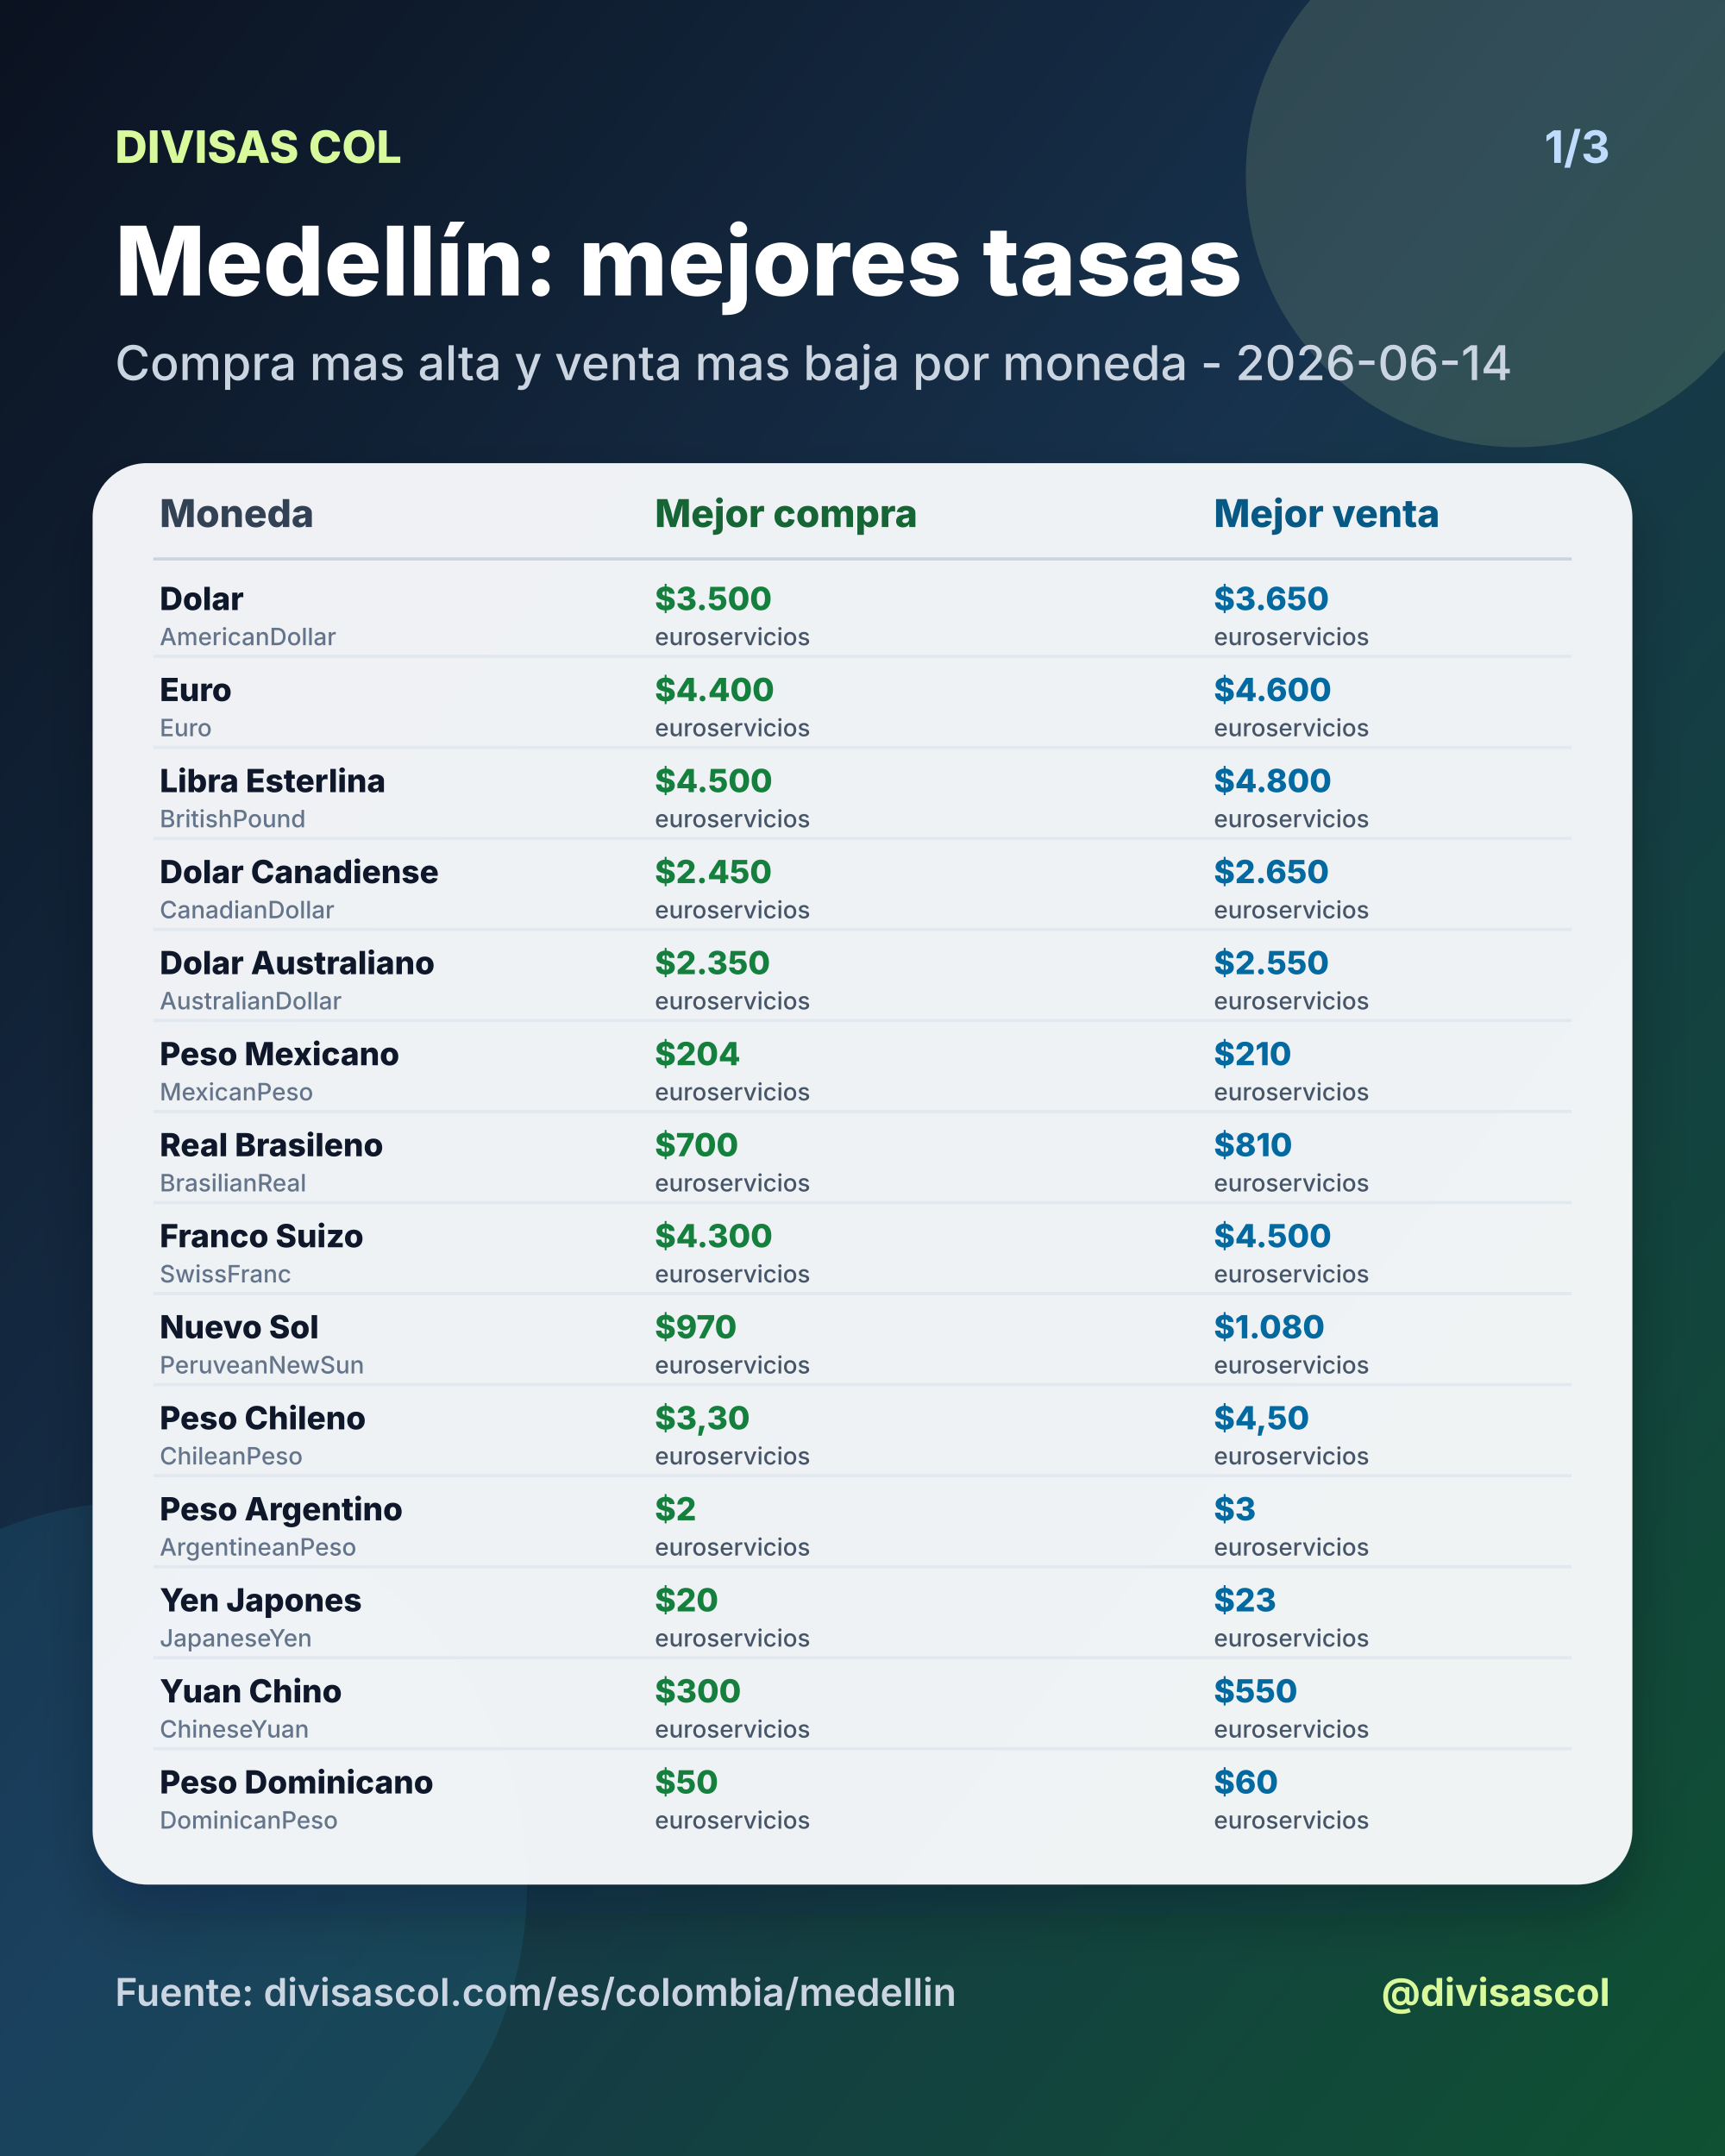
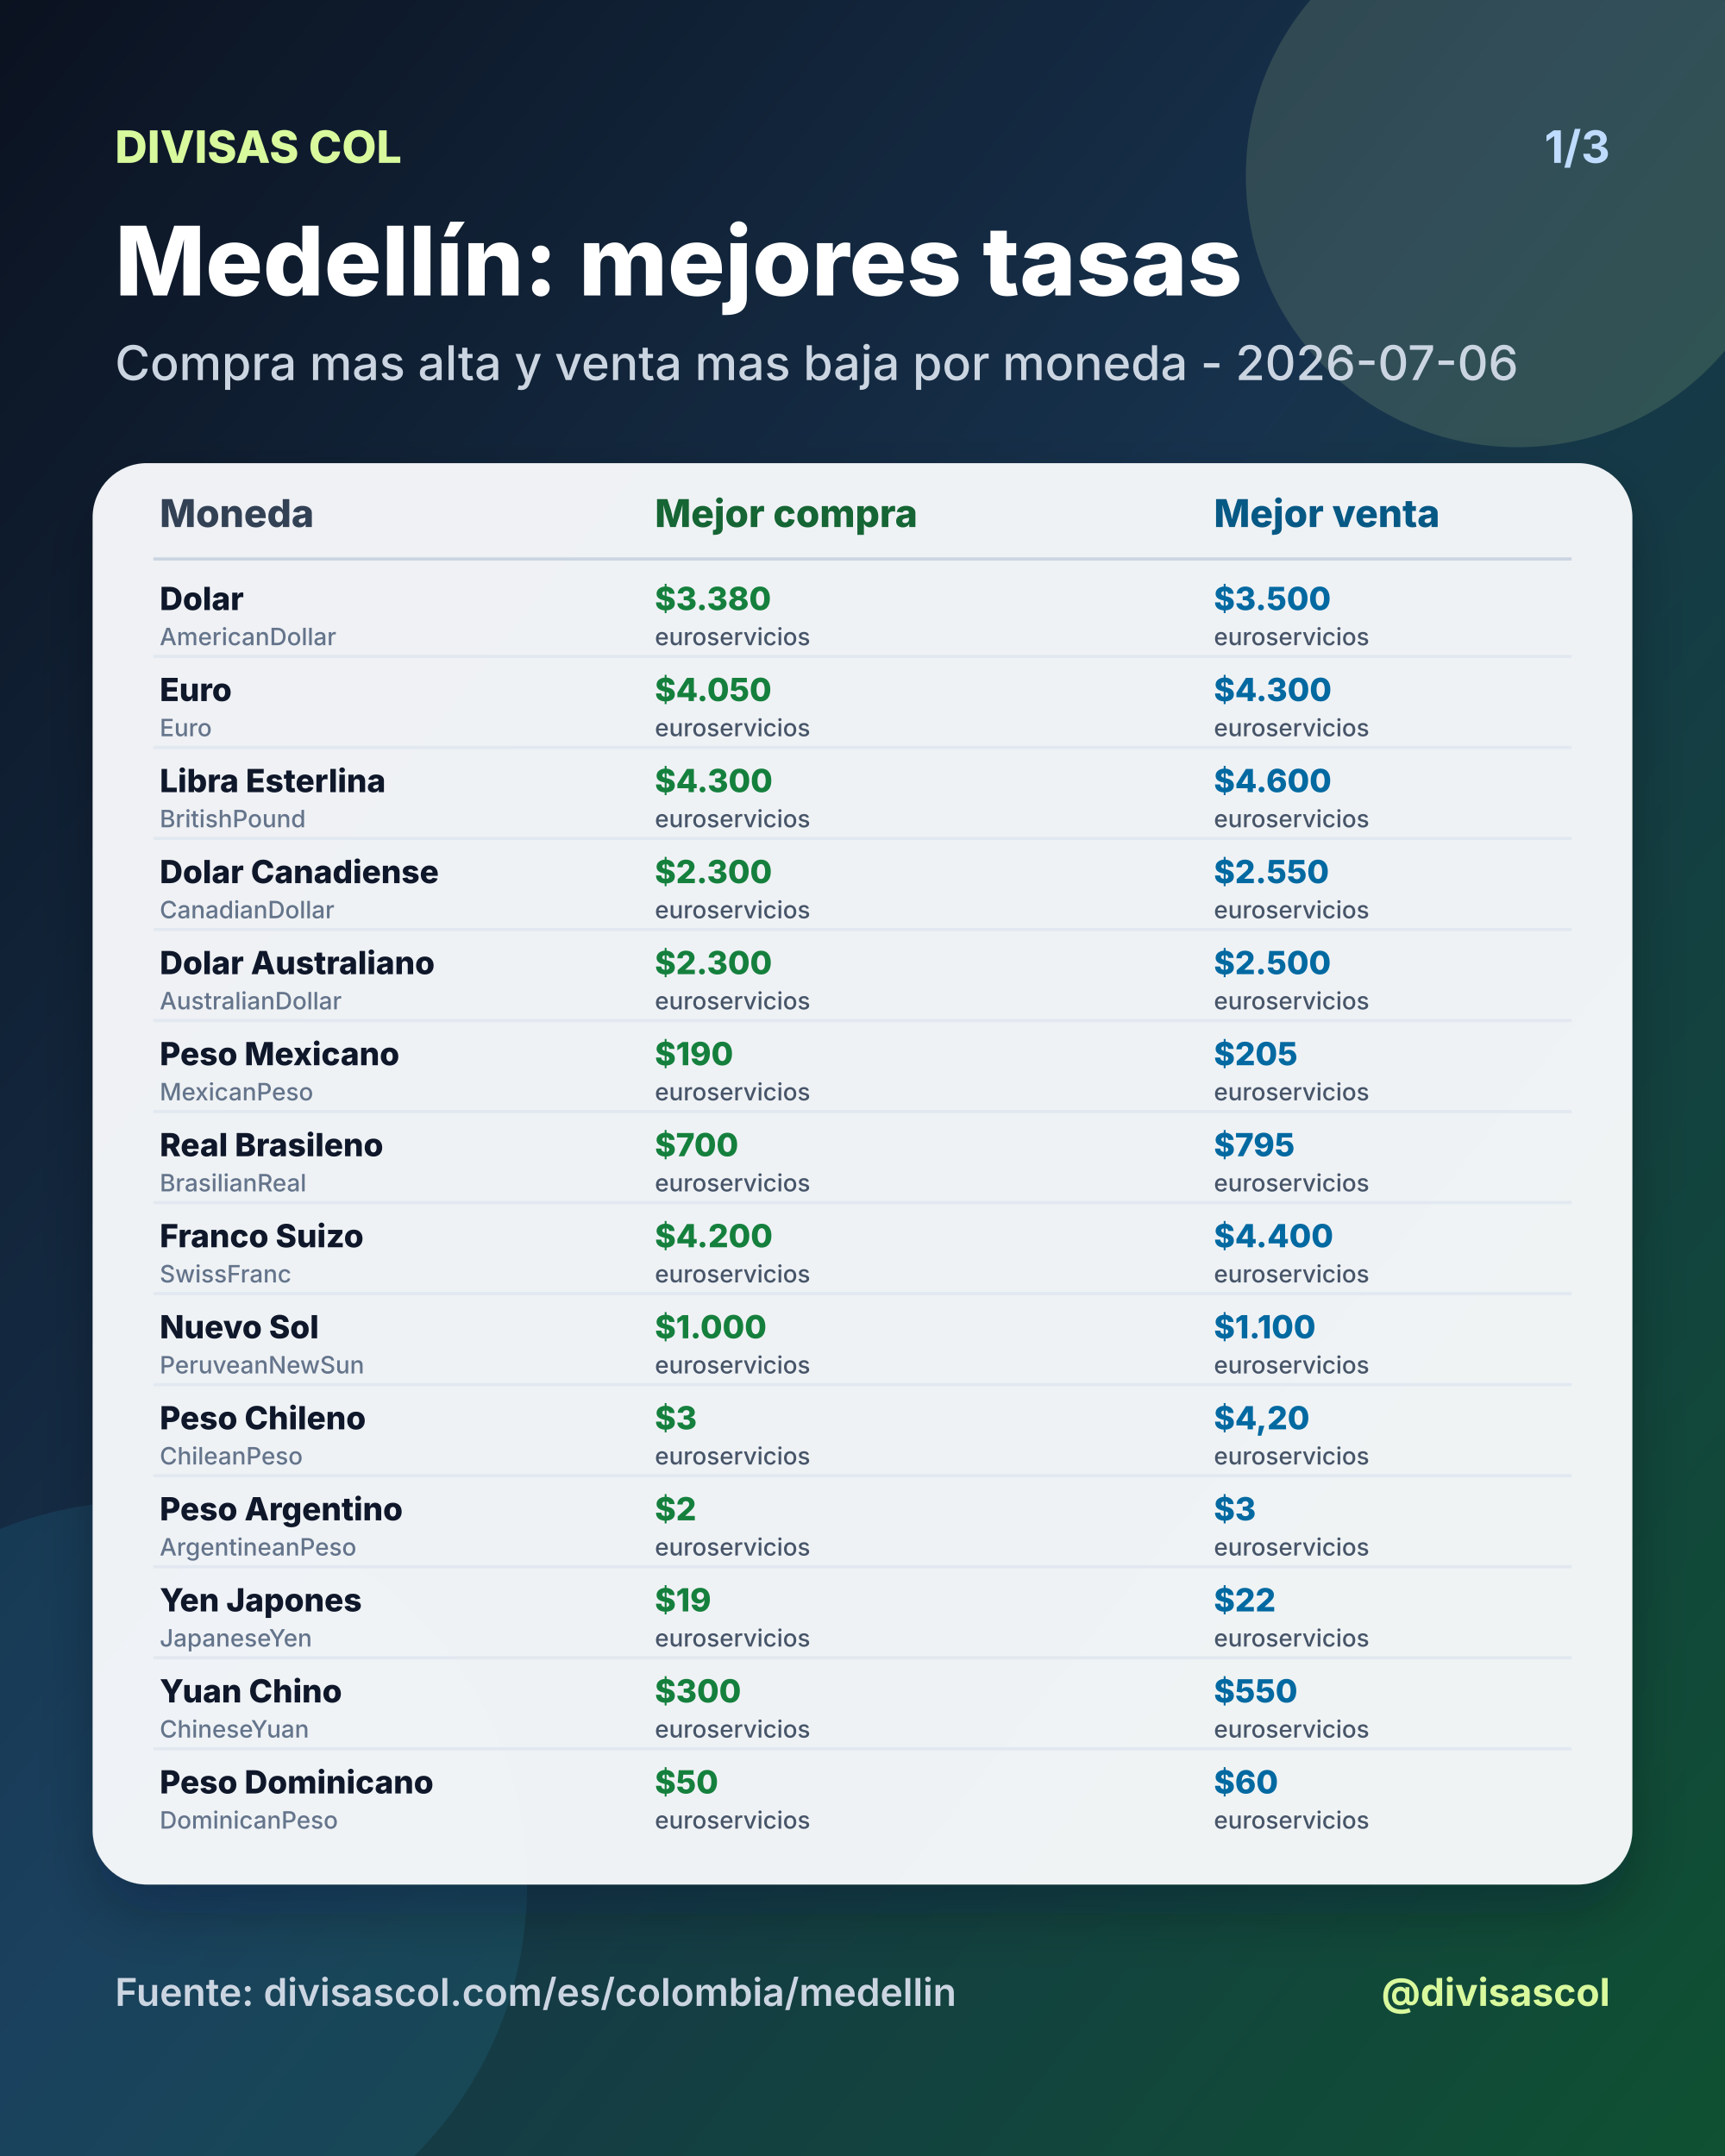
<svg xmlns="http://www.w3.org/2000/svg" width="1080" height="1350" viewBox="0 0 1080 1350">
  <defs>
    <linearGradient id="bg" x1="0" y1="0" x2="1" y2="1">
      <stop offset="0%" stop-color="#0b1220" />
      <stop offset="46%" stop-color="#17324d" />
      <stop offset="100%" stop-color="#0f5132" />
    </linearGradient>
    <filter id="shadow" x="-20%" y="-20%" width="140%" height="140%">
      <feDropShadow dx="0" dy="18" stdDeviation="18" flood-color="#020617" flood-opacity="0.28" />
    </filter>
  </defs>
  <rect width="1080" height="1350" fill="url(#bg)" />
  <circle cx="950" cy="110" r="170" fill="#d9f99d" opacity="0.14" />
  <circle cx="90" cy="1180" r="240" fill="#38bdf8" opacity="0.10" />
  <text x="72" y="102" fill="#d9f99d" font-size="28" font-family="Inter, Arial, sans-serif" font-weight="800" text-anchor="start">DIVISAS COL</text>
  <text x="1008" y="102" fill="#bfdbfe" font-size="28" font-family="Inter, Arial, sans-serif" font-weight="700" text-anchor="end">1/3</text>
  <text x="72" y="185" fill="#ffffff" font-size="60" font-family="Inter, Arial, sans-serif" font-weight="800" text-anchor="start">Medellín: mejores tasas</text>
-   <text x="72" y="238" fill="#cbd5e1" font-size="30" font-family="Inter, Arial, sans-serif" font-weight="500" text-anchor="start">Compra mas alta y venta mas baja por moneda - 2026-06-14</text>
+   <text x="72" y="238" fill="#cbd5e1" font-size="30" font-family="Inter, Arial, sans-serif" font-weight="500" text-anchor="start">Compra mas alta y venta mas baja por moneda - 2026-07-06</text>
  <rect x="58" y="290" width="964" height="890" rx="34" fill="#f8fafc" opacity="0.96" filter="url(#shadow)" />
  <text x="100" y="330" fill="#334155" font-size="24" font-family="Inter, Arial, sans-serif" font-weight="800" text-anchor="start">Moneda</text>
  <text x="410" y="330" fill="#166534" font-size="24" font-family="Inter, Arial, sans-serif" font-weight="800" text-anchor="start">Mejor compra</text>
  <text x="760" y="330" fill="#075985" font-size="24" font-family="Inter, Arial, sans-serif" font-weight="800" text-anchor="start">Mejor venta</text>
  <line x1="96" y1="350" x2="984" y2="350" stroke="#cbd5e1" stroke-width="2" />
  <text x="100" y="382" fill="#0f172a" font-size="20" font-family="Inter, Arial, sans-serif" font-weight="800" text-anchor="start">Dolar</text>
  <text x="100" y="404" fill="#64748b" font-size="15" font-family="Inter, Arial, sans-serif" font-weight="500" text-anchor="start">AmericanDollar</text>
-   <text x="410" y="382" fill="#15803d" font-size="20" font-family="Inter, Arial, sans-serif" font-weight="800" text-anchor="start">$3.500</text>
+   <text x="410" y="382" fill="#15803d" font-size="20" font-family="Inter, Arial, sans-serif" font-weight="800" text-anchor="start">$3.380</text>
  <text x="410" y="404" fill="#475569" font-size="15" font-family="Inter, Arial, sans-serif" font-weight="500" text-anchor="start">euroservicios</text>
-   <text x="760" y="382" fill="#0369a1" font-size="20" font-family="Inter, Arial, sans-serif" font-weight="800" text-anchor="start">$3.650</text>
+   <text x="760" y="382" fill="#0369a1" font-size="20" font-family="Inter, Arial, sans-serif" font-weight="800" text-anchor="start">$3.500</text>
  <text x="760" y="404" fill="#475569" font-size="15" font-family="Inter, Arial, sans-serif" font-weight="500" text-anchor="start">euroservicios</text>
  <line x1="96" y1="411" x2="984" y2="411" stroke="#e2e8f0" stroke-width="2" />
  <text x="100" y="439" fill="#0f172a" font-size="20" font-family="Inter, Arial, sans-serif" font-weight="800" text-anchor="start">Euro</text>
  <text x="100" y="461" fill="#64748b" font-size="15" font-family="Inter, Arial, sans-serif" font-weight="500" text-anchor="start">Euro</text>
-   <text x="410" y="439" fill="#15803d" font-size="20" font-family="Inter, Arial, sans-serif" font-weight="800" text-anchor="start">$4.400</text>
+   <text x="410" y="439" fill="#15803d" font-size="20" font-family="Inter, Arial, sans-serif" font-weight="800" text-anchor="start">$4.050</text>
  <text x="410" y="461" fill="#475569" font-size="15" font-family="Inter, Arial, sans-serif" font-weight="500" text-anchor="start">euroservicios</text>
-   <text x="760" y="439" fill="#0369a1" font-size="20" font-family="Inter, Arial, sans-serif" font-weight="800" text-anchor="start">$4.600</text>
+   <text x="760" y="439" fill="#0369a1" font-size="20" font-family="Inter, Arial, sans-serif" font-weight="800" text-anchor="start">$4.300</text>
  <text x="760" y="461" fill="#475569" font-size="15" font-family="Inter, Arial, sans-serif" font-weight="500" text-anchor="start">euroservicios</text>
  <line x1="96" y1="468" x2="984" y2="468" stroke="#e2e8f0" stroke-width="2" />
  <text x="100" y="496" fill="#0f172a" font-size="20" font-family="Inter, Arial, sans-serif" font-weight="800" text-anchor="start">Libra Esterlina</text>
  <text x="100" y="518" fill="#64748b" font-size="15" font-family="Inter, Arial, sans-serif" font-weight="500" text-anchor="start">BritishPound</text>
-   <text x="410" y="496" fill="#15803d" font-size="20" font-family="Inter, Arial, sans-serif" font-weight="800" text-anchor="start">$4.500</text>
+   <text x="410" y="496" fill="#15803d" font-size="20" font-family="Inter, Arial, sans-serif" font-weight="800" text-anchor="start">$4.300</text>
  <text x="410" y="518" fill="#475569" font-size="15" font-family="Inter, Arial, sans-serif" font-weight="500" text-anchor="start">euroservicios</text>
-   <text x="760" y="496" fill="#0369a1" font-size="20" font-family="Inter, Arial, sans-serif" font-weight="800" text-anchor="start">$4.800</text>
+   <text x="760" y="496" fill="#0369a1" font-size="20" font-family="Inter, Arial, sans-serif" font-weight="800" text-anchor="start">$4.600</text>
  <text x="760" y="518" fill="#475569" font-size="15" font-family="Inter, Arial, sans-serif" font-weight="500" text-anchor="start">euroservicios</text>
  <line x1="96" y1="525" x2="984" y2="525" stroke="#e2e8f0" stroke-width="2" />
  <text x="100" y="553" fill="#0f172a" font-size="20" font-family="Inter, Arial, sans-serif" font-weight="800" text-anchor="start">Dolar Canadiense</text>
  <text x="100" y="575" fill="#64748b" font-size="15" font-family="Inter, Arial, sans-serif" font-weight="500" text-anchor="start">CanadianDollar</text>
-   <text x="410" y="553" fill="#15803d" font-size="20" font-family="Inter, Arial, sans-serif" font-weight="800" text-anchor="start">$2.450</text>
+   <text x="410" y="553" fill="#15803d" font-size="20" font-family="Inter, Arial, sans-serif" font-weight="800" text-anchor="start">$2.300</text>
  <text x="410" y="575" fill="#475569" font-size="15" font-family="Inter, Arial, sans-serif" font-weight="500" text-anchor="start">euroservicios</text>
-   <text x="760" y="553" fill="#0369a1" font-size="20" font-family="Inter, Arial, sans-serif" font-weight="800" text-anchor="start">$2.650</text>
+   <text x="760" y="553" fill="#0369a1" font-size="20" font-family="Inter, Arial, sans-serif" font-weight="800" text-anchor="start">$2.550</text>
  <text x="760" y="575" fill="#475569" font-size="15" font-family="Inter, Arial, sans-serif" font-weight="500" text-anchor="start">euroservicios</text>
  <line x1="96" y1="582" x2="984" y2="582" stroke="#e2e8f0" stroke-width="2" />
  <text x="100" y="610" fill="#0f172a" font-size="20" font-family="Inter, Arial, sans-serif" font-weight="800" text-anchor="start">Dolar Australiano</text>
  <text x="100" y="632" fill="#64748b" font-size="15" font-family="Inter, Arial, sans-serif" font-weight="500" text-anchor="start">AustralianDollar</text>
-   <text x="410" y="610" fill="#15803d" font-size="20" font-family="Inter, Arial, sans-serif" font-weight="800" text-anchor="start">$2.350</text>
+   <text x="410" y="610" fill="#15803d" font-size="20" font-family="Inter, Arial, sans-serif" font-weight="800" text-anchor="start">$2.300</text>
  <text x="410" y="632" fill="#475569" font-size="15" font-family="Inter, Arial, sans-serif" font-weight="500" text-anchor="start">euroservicios</text>
-   <text x="760" y="610" fill="#0369a1" font-size="20" font-family="Inter, Arial, sans-serif" font-weight="800" text-anchor="start">$2.550</text>
+   <text x="760" y="610" fill="#0369a1" font-size="20" font-family="Inter, Arial, sans-serif" font-weight="800" text-anchor="start">$2.500</text>
  <text x="760" y="632" fill="#475569" font-size="15" font-family="Inter, Arial, sans-serif" font-weight="500" text-anchor="start">euroservicios</text>
  <line x1="96" y1="639" x2="984" y2="639" stroke="#e2e8f0" stroke-width="2" />
  <text x="100" y="667" fill="#0f172a" font-size="20" font-family="Inter, Arial, sans-serif" font-weight="800" text-anchor="start">Peso Mexicano</text>
  <text x="100" y="689" fill="#64748b" font-size="15" font-family="Inter, Arial, sans-serif" font-weight="500" text-anchor="start">MexicanPeso</text>
-   <text x="410" y="667" fill="#15803d" font-size="20" font-family="Inter, Arial, sans-serif" font-weight="800" text-anchor="start">$204</text>
+   <text x="410" y="667" fill="#15803d" font-size="20" font-family="Inter, Arial, sans-serif" font-weight="800" text-anchor="start">$190</text>
  <text x="410" y="689" fill="#475569" font-size="15" font-family="Inter, Arial, sans-serif" font-weight="500" text-anchor="start">euroservicios</text>
-   <text x="760" y="667" fill="#0369a1" font-size="20" font-family="Inter, Arial, sans-serif" font-weight="800" text-anchor="start">$210</text>
+   <text x="760" y="667" fill="#0369a1" font-size="20" font-family="Inter, Arial, sans-serif" font-weight="800" text-anchor="start">$205</text>
  <text x="760" y="689" fill="#475569" font-size="15" font-family="Inter, Arial, sans-serif" font-weight="500" text-anchor="start">euroservicios</text>
  <line x1="96" y1="696" x2="984" y2="696" stroke="#e2e8f0" stroke-width="2" />
  <text x="100" y="724" fill="#0f172a" font-size="20" font-family="Inter, Arial, sans-serif" font-weight="800" text-anchor="start">Real Brasileno</text>
  <text x="100" y="746" fill="#64748b" font-size="15" font-family="Inter, Arial, sans-serif" font-weight="500" text-anchor="start">BrasilianReal</text>
  <text x="410" y="724" fill="#15803d" font-size="20" font-family="Inter, Arial, sans-serif" font-weight="800" text-anchor="start">$700</text>
  <text x="410" y="746" fill="#475569" font-size="15" font-family="Inter, Arial, sans-serif" font-weight="500" text-anchor="start">euroservicios</text>
-   <text x="760" y="724" fill="#0369a1" font-size="20" font-family="Inter, Arial, sans-serif" font-weight="800" text-anchor="start">$810</text>
+   <text x="760" y="724" fill="#0369a1" font-size="20" font-family="Inter, Arial, sans-serif" font-weight="800" text-anchor="start">$795</text>
  <text x="760" y="746" fill="#475569" font-size="15" font-family="Inter, Arial, sans-serif" font-weight="500" text-anchor="start">euroservicios</text>
  <line x1="96" y1="753" x2="984" y2="753" stroke="#e2e8f0" stroke-width="2" />
  <text x="100" y="781" fill="#0f172a" font-size="20" font-family="Inter, Arial, sans-serif" font-weight="800" text-anchor="start">Franco Suizo</text>
  <text x="100" y="803" fill="#64748b" font-size="15" font-family="Inter, Arial, sans-serif" font-weight="500" text-anchor="start">SwissFranc</text>
-   <text x="410" y="781" fill="#15803d" font-size="20" font-family="Inter, Arial, sans-serif" font-weight="800" text-anchor="start">$4.300</text>
+   <text x="410" y="781" fill="#15803d" font-size="20" font-family="Inter, Arial, sans-serif" font-weight="800" text-anchor="start">$4.200</text>
  <text x="410" y="803" fill="#475569" font-size="15" font-family="Inter, Arial, sans-serif" font-weight="500" text-anchor="start">euroservicios</text>
-   <text x="760" y="781" fill="#0369a1" font-size="20" font-family="Inter, Arial, sans-serif" font-weight="800" text-anchor="start">$4.500</text>
+   <text x="760" y="781" fill="#0369a1" font-size="20" font-family="Inter, Arial, sans-serif" font-weight="800" text-anchor="start">$4.400</text>
  <text x="760" y="803" fill="#475569" font-size="15" font-family="Inter, Arial, sans-serif" font-weight="500" text-anchor="start">euroservicios</text>
  <line x1="96" y1="810" x2="984" y2="810" stroke="#e2e8f0" stroke-width="2" />
  <text x="100" y="838" fill="#0f172a" font-size="20" font-family="Inter, Arial, sans-serif" font-weight="800" text-anchor="start">Nuevo Sol</text>
  <text x="100" y="860" fill="#64748b" font-size="15" font-family="Inter, Arial, sans-serif" font-weight="500" text-anchor="start">PeruveanNewSun</text>
-   <text x="410" y="838" fill="#15803d" font-size="20" font-family="Inter, Arial, sans-serif" font-weight="800" text-anchor="start">$970</text>
+   <text x="410" y="838" fill="#15803d" font-size="20" font-family="Inter, Arial, sans-serif" font-weight="800" text-anchor="start">$1.000</text>
  <text x="410" y="860" fill="#475569" font-size="15" font-family="Inter, Arial, sans-serif" font-weight="500" text-anchor="start">euroservicios</text>
-   <text x="760" y="838" fill="#0369a1" font-size="20" font-family="Inter, Arial, sans-serif" font-weight="800" text-anchor="start">$1.080</text>
+   <text x="760" y="838" fill="#0369a1" font-size="20" font-family="Inter, Arial, sans-serif" font-weight="800" text-anchor="start">$1.100</text>
  <text x="760" y="860" fill="#475569" font-size="15" font-family="Inter, Arial, sans-serif" font-weight="500" text-anchor="start">euroservicios</text>
  <line x1="96" y1="867" x2="984" y2="867" stroke="#e2e8f0" stroke-width="2" />
  <text x="100" y="895" fill="#0f172a" font-size="20" font-family="Inter, Arial, sans-serif" font-weight="800" text-anchor="start">Peso Chileno</text>
  <text x="100" y="917" fill="#64748b" font-size="15" font-family="Inter, Arial, sans-serif" font-weight="500" text-anchor="start">ChileanPeso</text>
-   <text x="410" y="895" fill="#15803d" font-size="20" font-family="Inter, Arial, sans-serif" font-weight="800" text-anchor="start">$3,30</text>
+   <text x="410" y="895" fill="#15803d" font-size="20" font-family="Inter, Arial, sans-serif" font-weight="800" text-anchor="start">$3</text>
  <text x="410" y="917" fill="#475569" font-size="15" font-family="Inter, Arial, sans-serif" font-weight="500" text-anchor="start">euroservicios</text>
-   <text x="760" y="895" fill="#0369a1" font-size="20" font-family="Inter, Arial, sans-serif" font-weight="800" text-anchor="start">$4,50</text>
+   <text x="760" y="895" fill="#0369a1" font-size="20" font-family="Inter, Arial, sans-serif" font-weight="800" text-anchor="start">$4,20</text>
  <text x="760" y="917" fill="#475569" font-size="15" font-family="Inter, Arial, sans-serif" font-weight="500" text-anchor="start">euroservicios</text>
  <line x1="96" y1="924" x2="984" y2="924" stroke="#e2e8f0" stroke-width="2" />
  <text x="100" y="952" fill="#0f172a" font-size="20" font-family="Inter, Arial, sans-serif" font-weight="800" text-anchor="start">Peso Argentino</text>
  <text x="100" y="974" fill="#64748b" font-size="15" font-family="Inter, Arial, sans-serif" font-weight="500" text-anchor="start">ArgentineanPeso</text>
  <text x="410" y="952" fill="#15803d" font-size="20" font-family="Inter, Arial, sans-serif" font-weight="800" text-anchor="start">$2</text>
  <text x="410" y="974" fill="#475569" font-size="15" font-family="Inter, Arial, sans-serif" font-weight="500" text-anchor="start">euroservicios</text>
  <text x="760" y="952" fill="#0369a1" font-size="20" font-family="Inter, Arial, sans-serif" font-weight="800" text-anchor="start">$3</text>
  <text x="760" y="974" fill="#475569" font-size="15" font-family="Inter, Arial, sans-serif" font-weight="500" text-anchor="start">euroservicios</text>
  <line x1="96" y1="981" x2="984" y2="981" stroke="#e2e8f0" stroke-width="2" />
  <text x="100" y="1009" fill="#0f172a" font-size="20" font-family="Inter, Arial, sans-serif" font-weight="800" text-anchor="start">Yen Japones</text>
  <text x="100" y="1031" fill="#64748b" font-size="15" font-family="Inter, Arial, sans-serif" font-weight="500" text-anchor="start">JapaneseYen</text>
-   <text x="410" y="1009" fill="#15803d" font-size="20" font-family="Inter, Arial, sans-serif" font-weight="800" text-anchor="start">$20</text>
+   <text x="410" y="1009" fill="#15803d" font-size="20" font-family="Inter, Arial, sans-serif" font-weight="800" text-anchor="start">$19</text>
  <text x="410" y="1031" fill="#475569" font-size="15" font-family="Inter, Arial, sans-serif" font-weight="500" text-anchor="start">euroservicios</text>
-   <text x="760" y="1009" fill="#0369a1" font-size="20" font-family="Inter, Arial, sans-serif" font-weight="800" text-anchor="start">$23</text>
+   <text x="760" y="1009" fill="#0369a1" font-size="20" font-family="Inter, Arial, sans-serif" font-weight="800" text-anchor="start">$22</text>
  <text x="760" y="1031" fill="#475569" font-size="15" font-family="Inter, Arial, sans-serif" font-weight="500" text-anchor="start">euroservicios</text>
  <line x1="96" y1="1038" x2="984" y2="1038" stroke="#e2e8f0" stroke-width="2" />
  <text x="100" y="1066" fill="#0f172a" font-size="20" font-family="Inter, Arial, sans-serif" font-weight="800" text-anchor="start">Yuan Chino</text>
  <text x="100" y="1088" fill="#64748b" font-size="15" font-family="Inter, Arial, sans-serif" font-weight="500" text-anchor="start">ChineseYuan</text>
  <text x="410" y="1066" fill="#15803d" font-size="20" font-family="Inter, Arial, sans-serif" font-weight="800" text-anchor="start">$300</text>
  <text x="410" y="1088" fill="#475569" font-size="15" font-family="Inter, Arial, sans-serif" font-weight="500" text-anchor="start">euroservicios</text>
  <text x="760" y="1066" fill="#0369a1" font-size="20" font-family="Inter, Arial, sans-serif" font-weight="800" text-anchor="start">$550</text>
  <text x="760" y="1088" fill="#475569" font-size="15" font-family="Inter, Arial, sans-serif" font-weight="500" text-anchor="start">euroservicios</text>
  <line x1="96" y1="1095" x2="984" y2="1095" stroke="#e2e8f0" stroke-width="2" />
  <text x="100" y="1123" fill="#0f172a" font-size="20" font-family="Inter, Arial, sans-serif" font-weight="800" text-anchor="start">Peso Dominicano</text>
  <text x="100" y="1145" fill="#64748b" font-size="15" font-family="Inter, Arial, sans-serif" font-weight="500" text-anchor="start">DominicanPeso</text>
  <text x="410" y="1123" fill="#15803d" font-size="20" font-family="Inter, Arial, sans-serif" font-weight="800" text-anchor="start">$50</text>
  <text x="410" y="1145" fill="#475569" font-size="15" font-family="Inter, Arial, sans-serif" font-weight="500" text-anchor="start">euroservicios</text>
  <text x="760" y="1123" fill="#0369a1" font-size="20" font-family="Inter, Arial, sans-serif" font-weight="800" text-anchor="start">$60</text>
  <text x="760" y="1145" fill="#475569" font-size="15" font-family="Inter, Arial, sans-serif" font-weight="500" text-anchor="start">euroservicios</text>
  <text x="72" y="1256" fill="#cbd5e1" font-size="24" font-family="Inter, Arial, sans-serif" font-weight="600" text-anchor="start">Fuente: divisascol.com/es/colombia/medellin</text>
  <text x="1008" y="1256" fill="#d9f99d" font-size="24" font-family="Inter, Arial, sans-serif" font-weight="700" text-anchor="end">@divisascol</text>
</svg>
